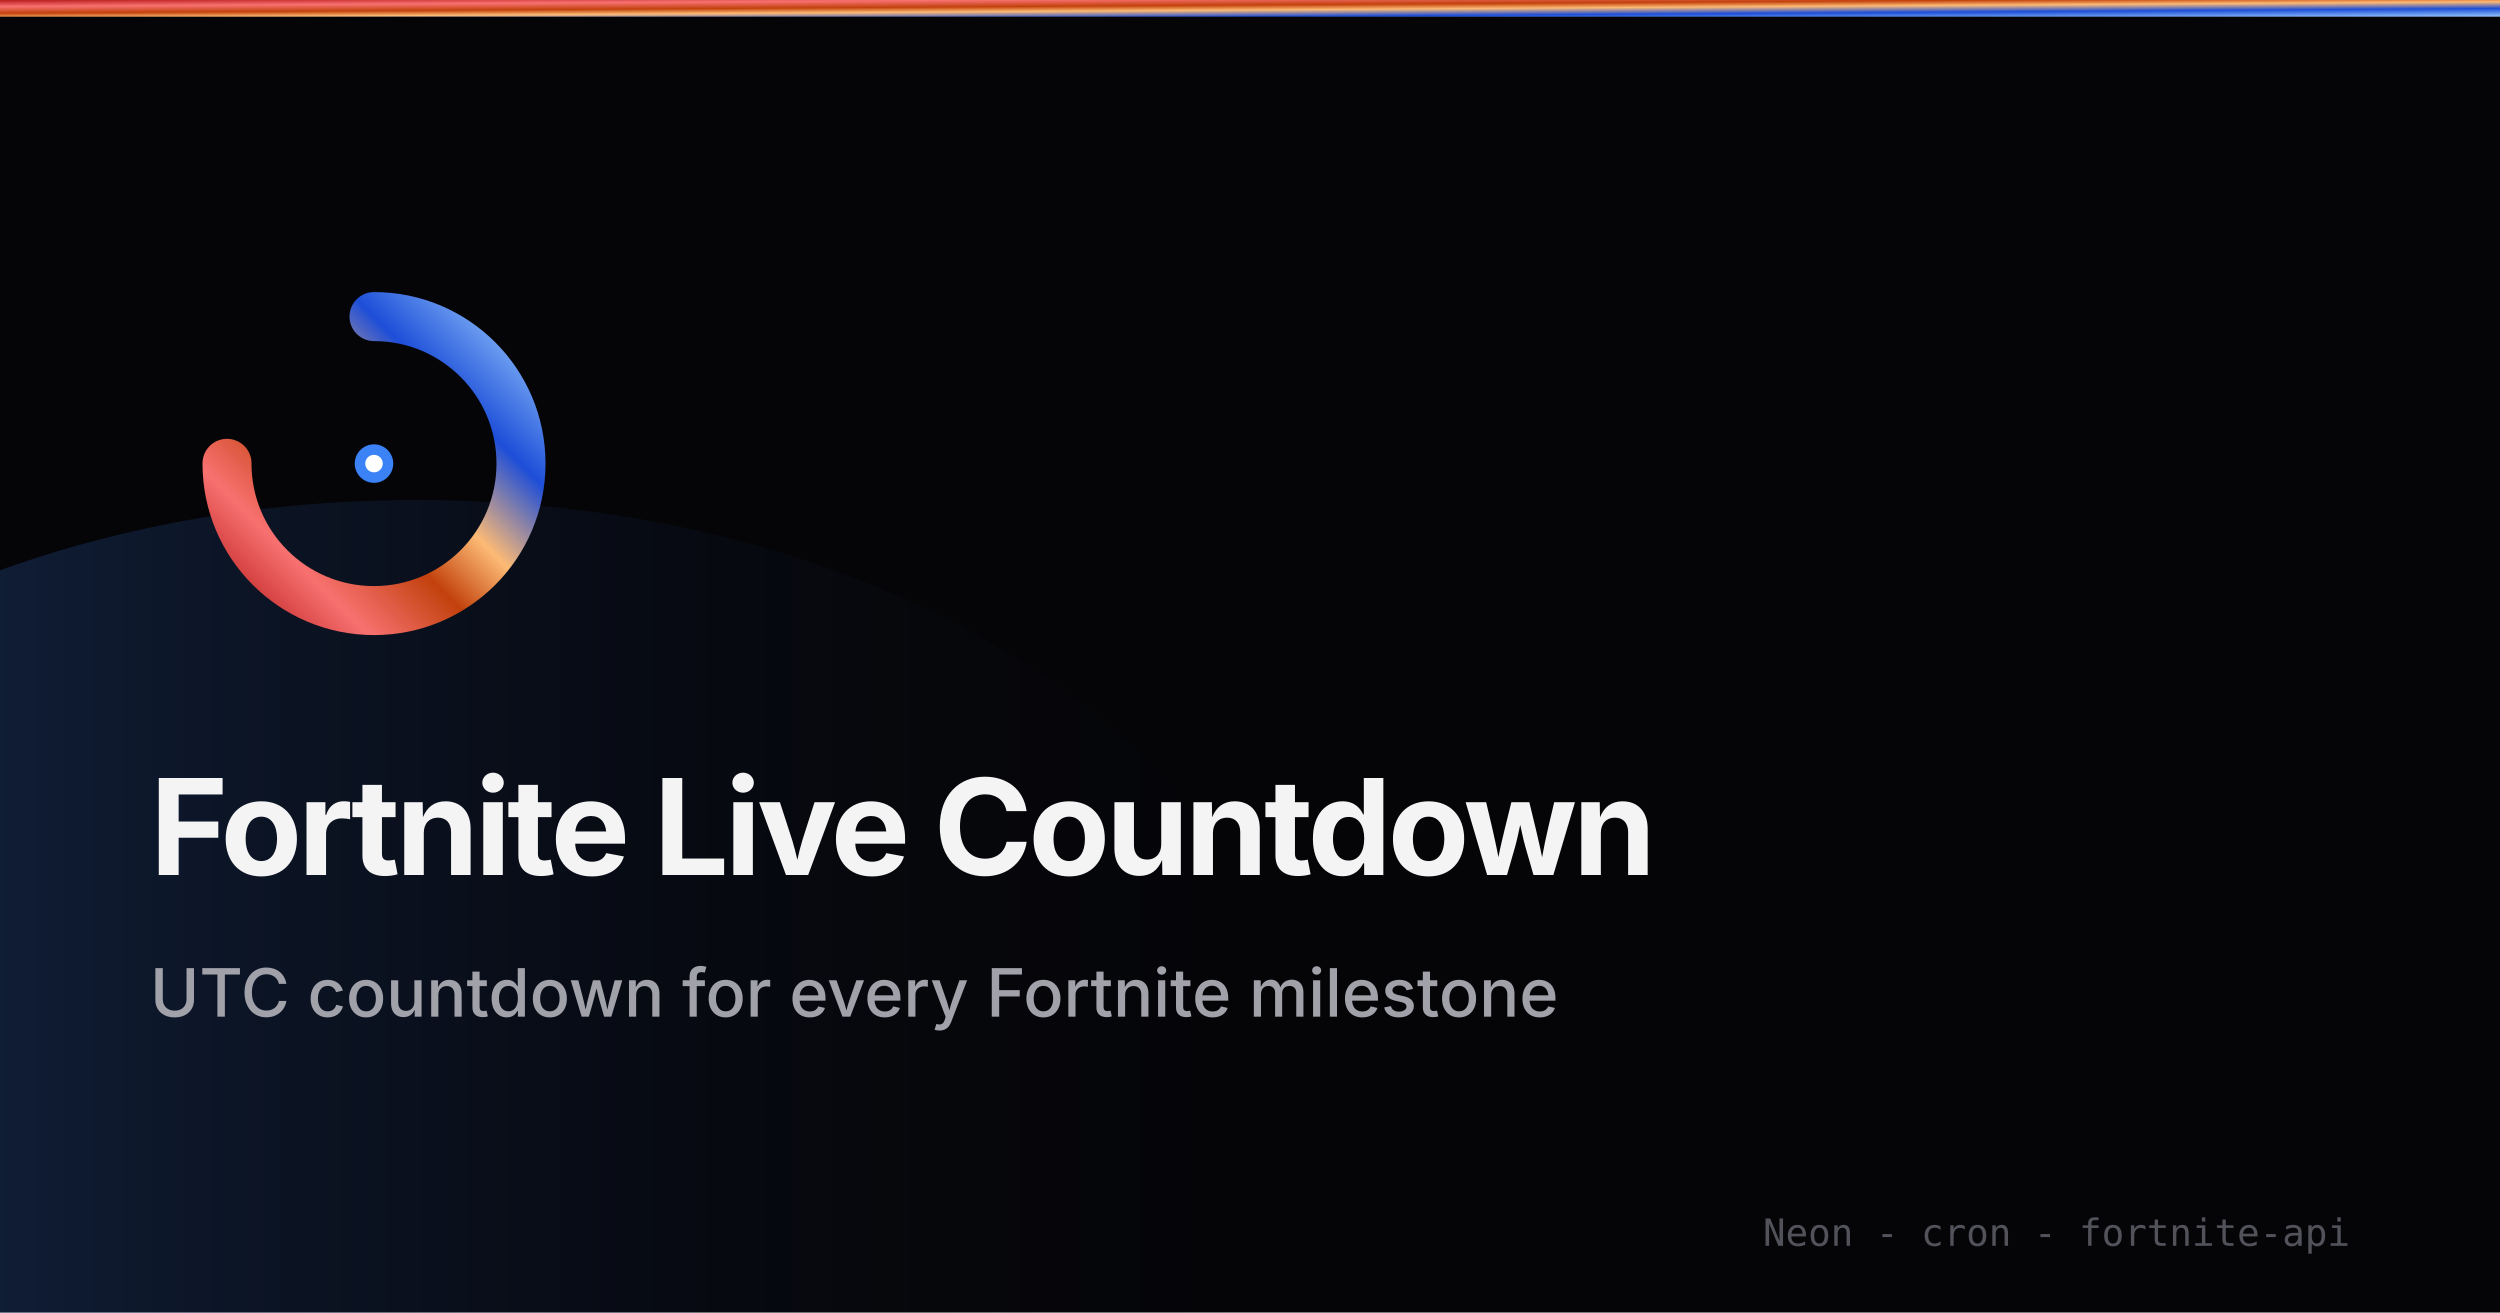
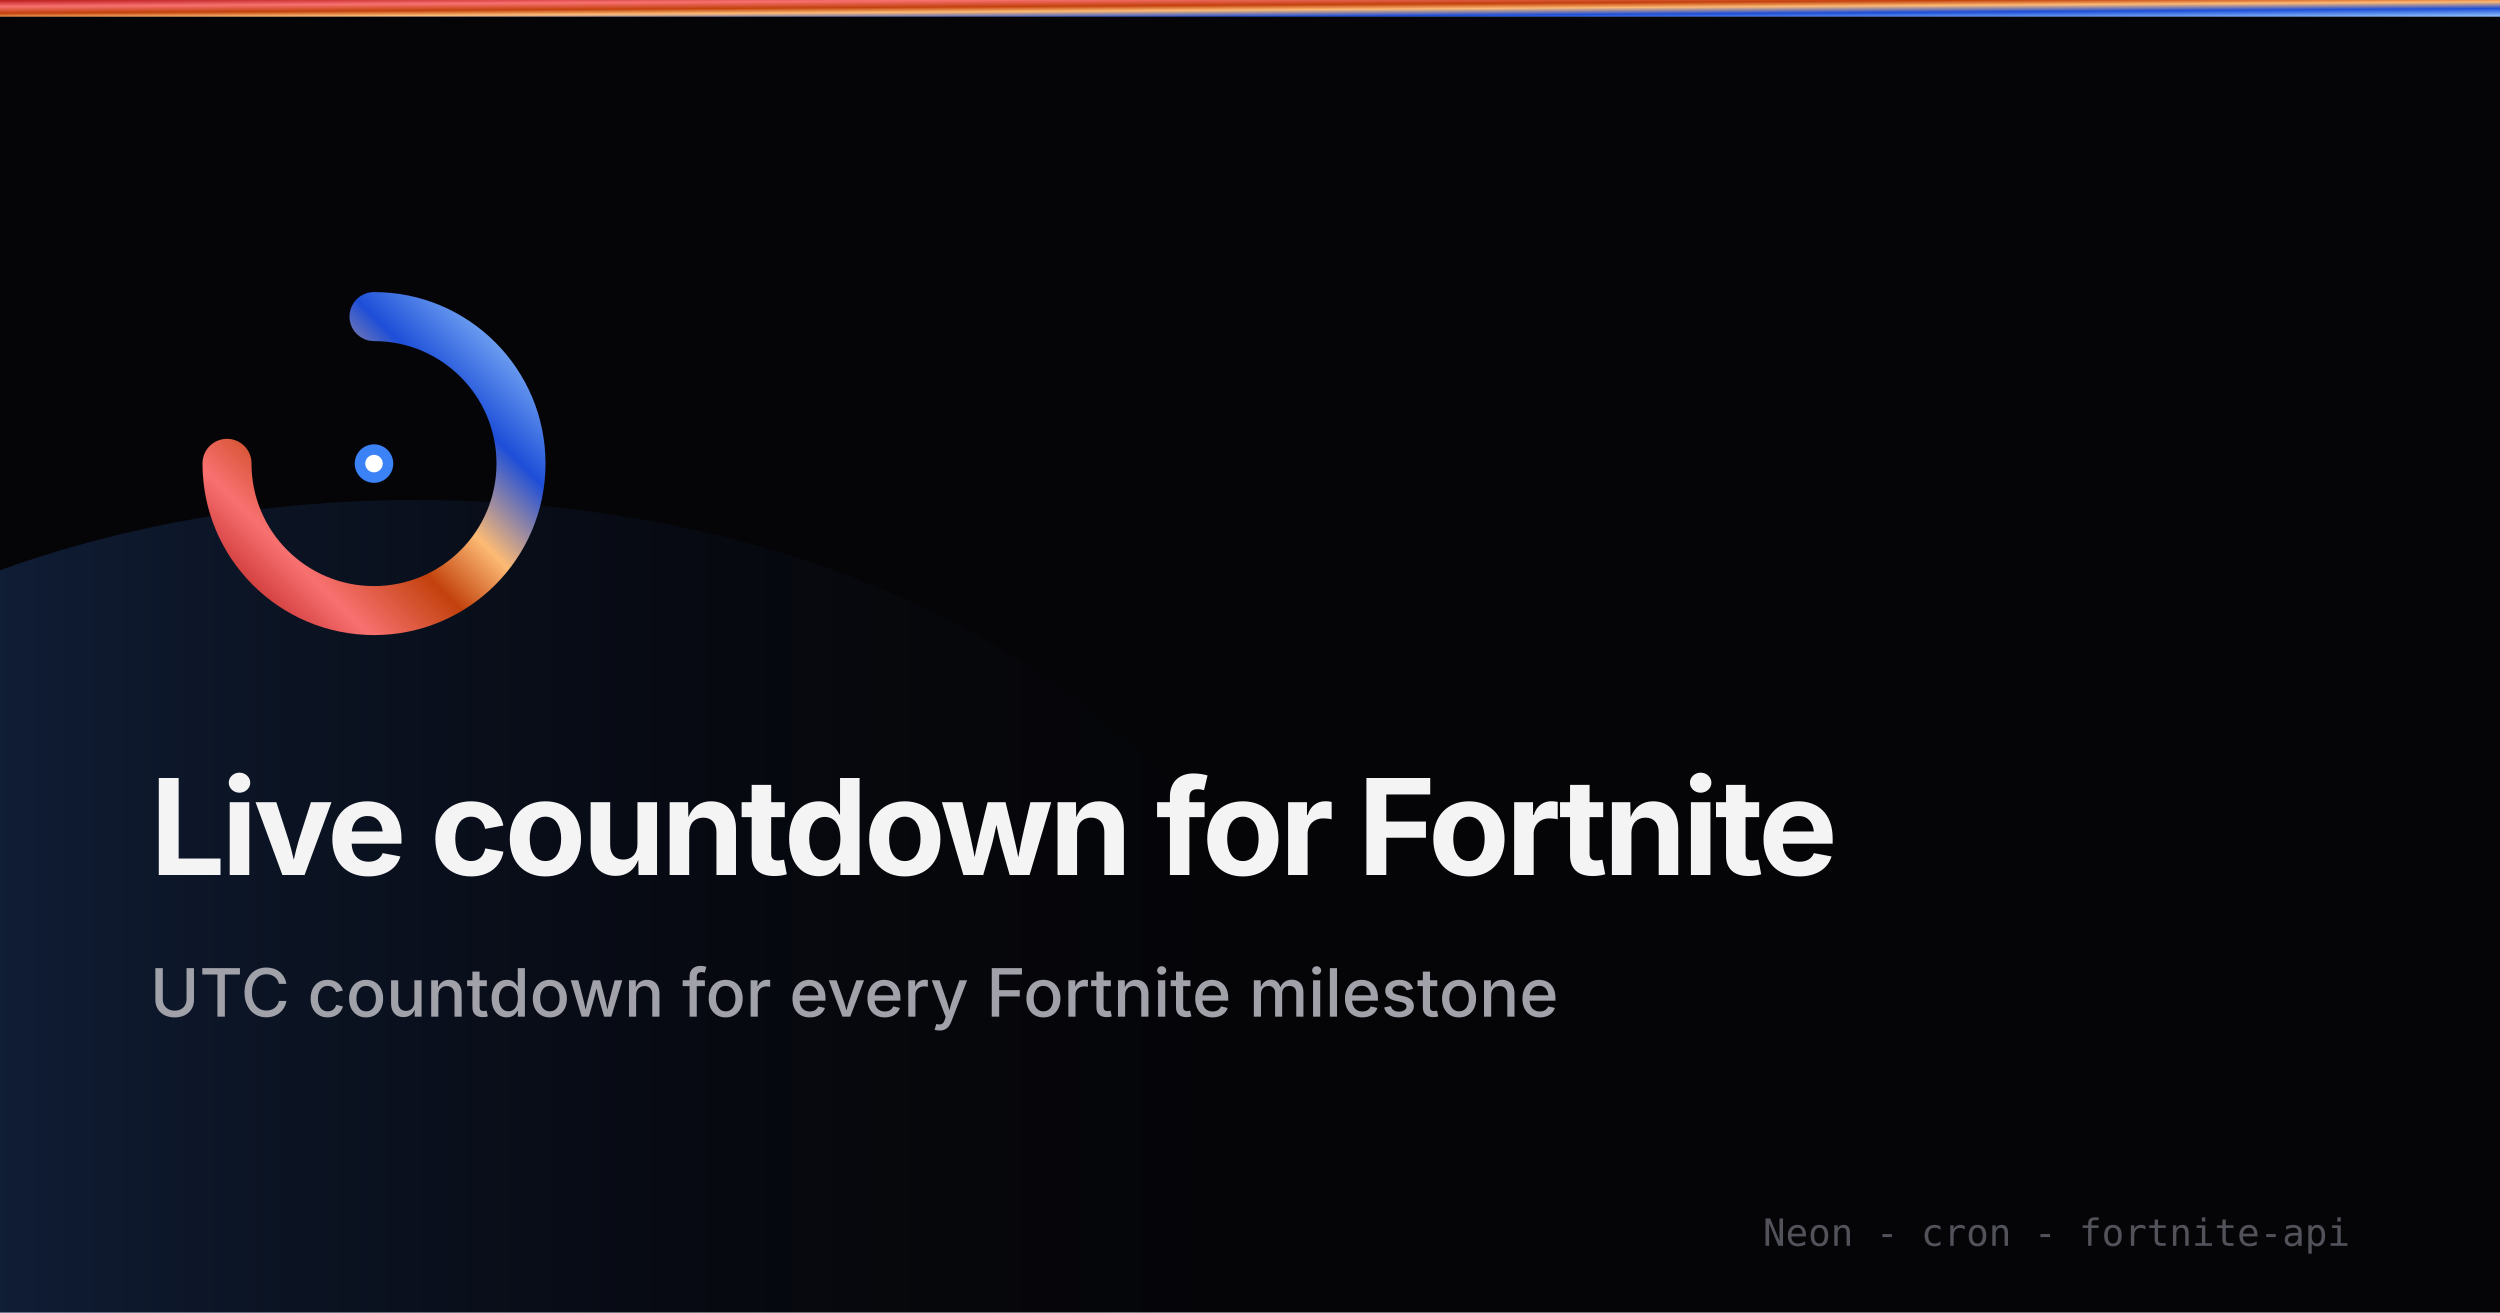
- <svg xmlns="http://www.w3.org/2000/svg" width="1200" height="630" viewBox="0 0 1200 630" role="img" aria-label="Fortnite Live Countdown Open Graph">
+ <svg xmlns="http://www.w3.org/2000/svg" width="1200" height="630" viewBox="0 0 1200 630" role="img" aria-label="Live countdown for Fortnite Open Graph">
  <defs>
    <linearGradient id="og-heat" x1="0%" y1="0%" x2="100%" y2="100%">
      <stop offset="0%" stop-color="#b91c1c" />
      <stop offset="20%" stop-color="#f87171" />
      <stop offset="40%" stop-color="#c2410c" />
      <stop offset="55%" stop-color="#fdba74" />
      <stop offset="75%" stop-color="#1d4ed8" />
      <stop offset="100%" stop-color="#93c5fd" />
    </linearGradient>
    <linearGradient id="og-glow" x1="0%" y1="50%" x2="100%" y2="50%">
      <stop offset="0%" stop-color="#3b82f6" stop-opacity="0.35" />
      <stop offset="100%" stop-color="#050508" stop-opacity="0" />
    </linearGradient>
  </defs>
  <rect width="1200" height="630" fill="#050508" />
  <rect x="0" y="0" width="1200" height="8" fill="url(#og-heat)" />
  <ellipse cx="200" cy="520" rx="420" ry="280" fill="url(#og-glow)" />
  <g transform="translate(72 115) scale(0.42)">
    <circle cx="256" cy="256" r="168" fill="none" stroke="url(#og-heat)" stroke-width="56" stroke-linecap="round" stroke-dasharray="792 264" transform="rotate(-90 256 256)" />
    <circle cx="256" cy="256" r="22" fill="#3b82f6" />
    <circle cx="256" cy="256" r="10" fill="#ffffff" />
  </g>
  <text x="72" y="420" fill="#f4f4f5" font-family="ui-sans-serif, system-ui, -apple-system, Segoe UI, sans-serif" font-size="64" font-weight="700" letter-spacing="-0.03em">
-     Fortnite Live Countdown
+     Live countdown for Fortnite
  </text>
  <text x="72" y="488" fill="#a1a1aa" font-family="ui-sans-serif, system-ui, -apple-system, Segoe UI, sans-serif" font-size="32" font-weight="500">
    UTC countdown for every Fortnite milestone
  </text>
  <text x="1128" y="598" fill="#52525b" text-anchor="end" font-family="ui-monospace, monospace" font-size="18">
    Neon - cron - fortnite-api
  </text>
</svg>
